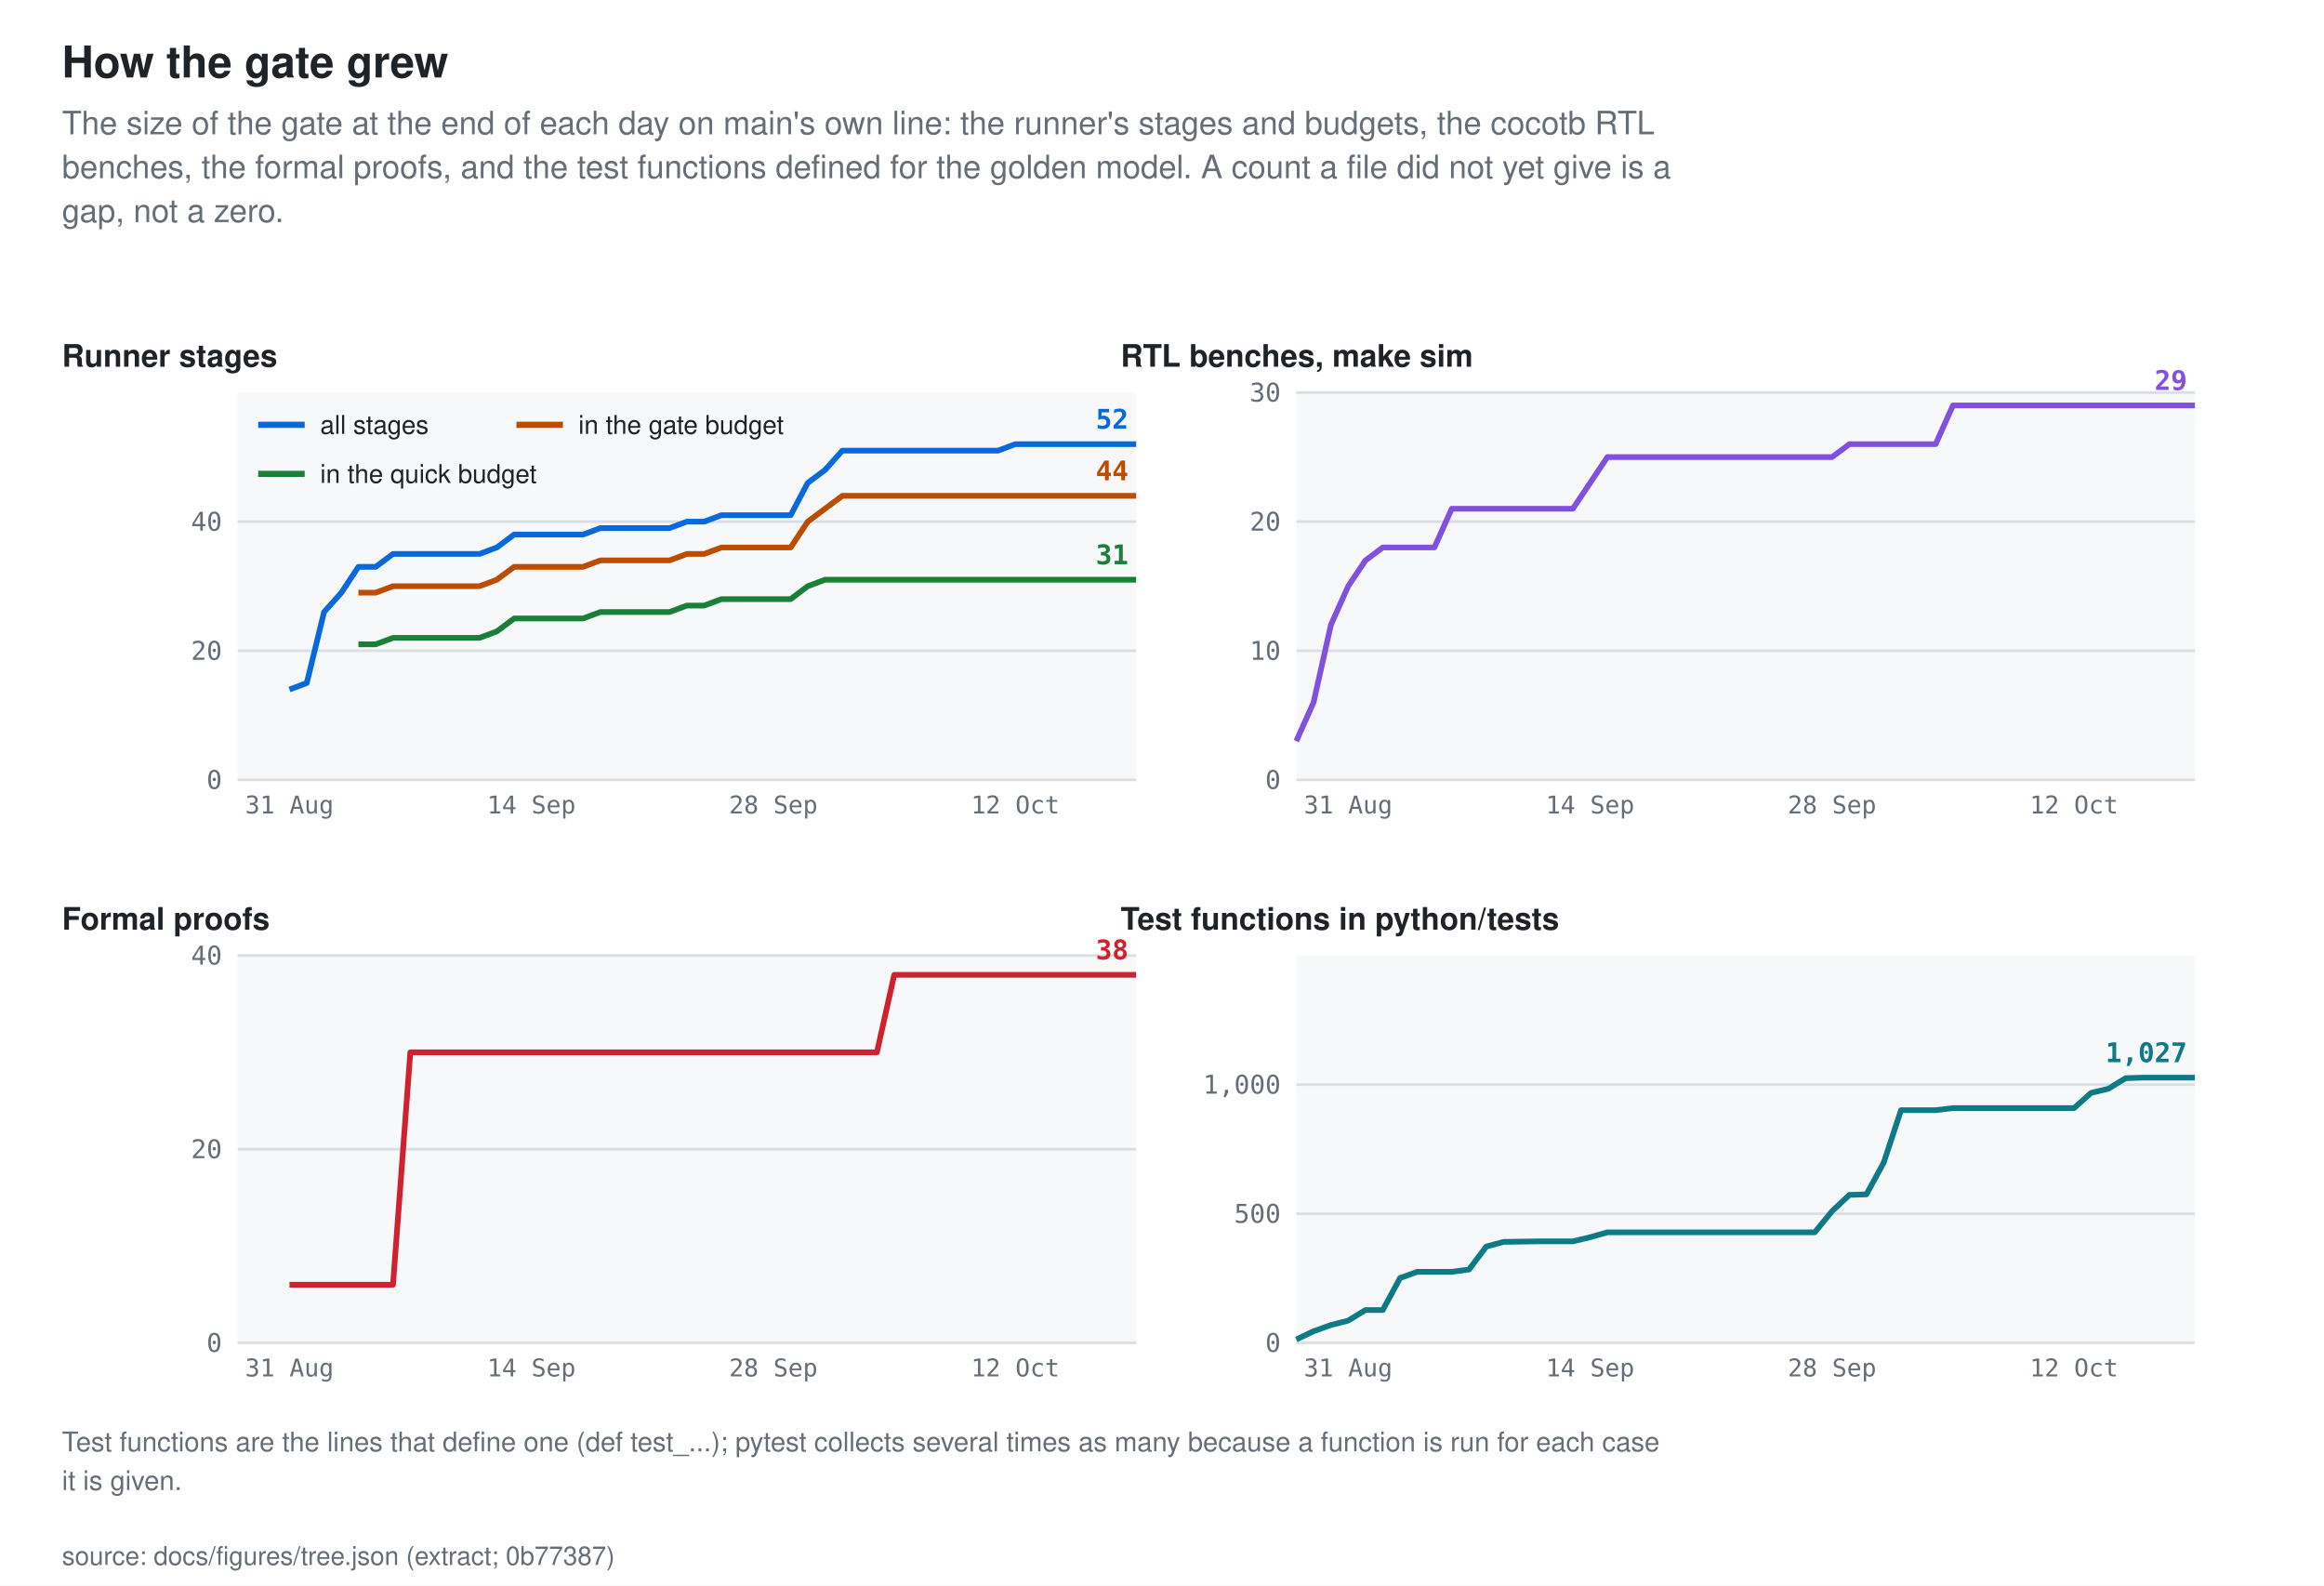
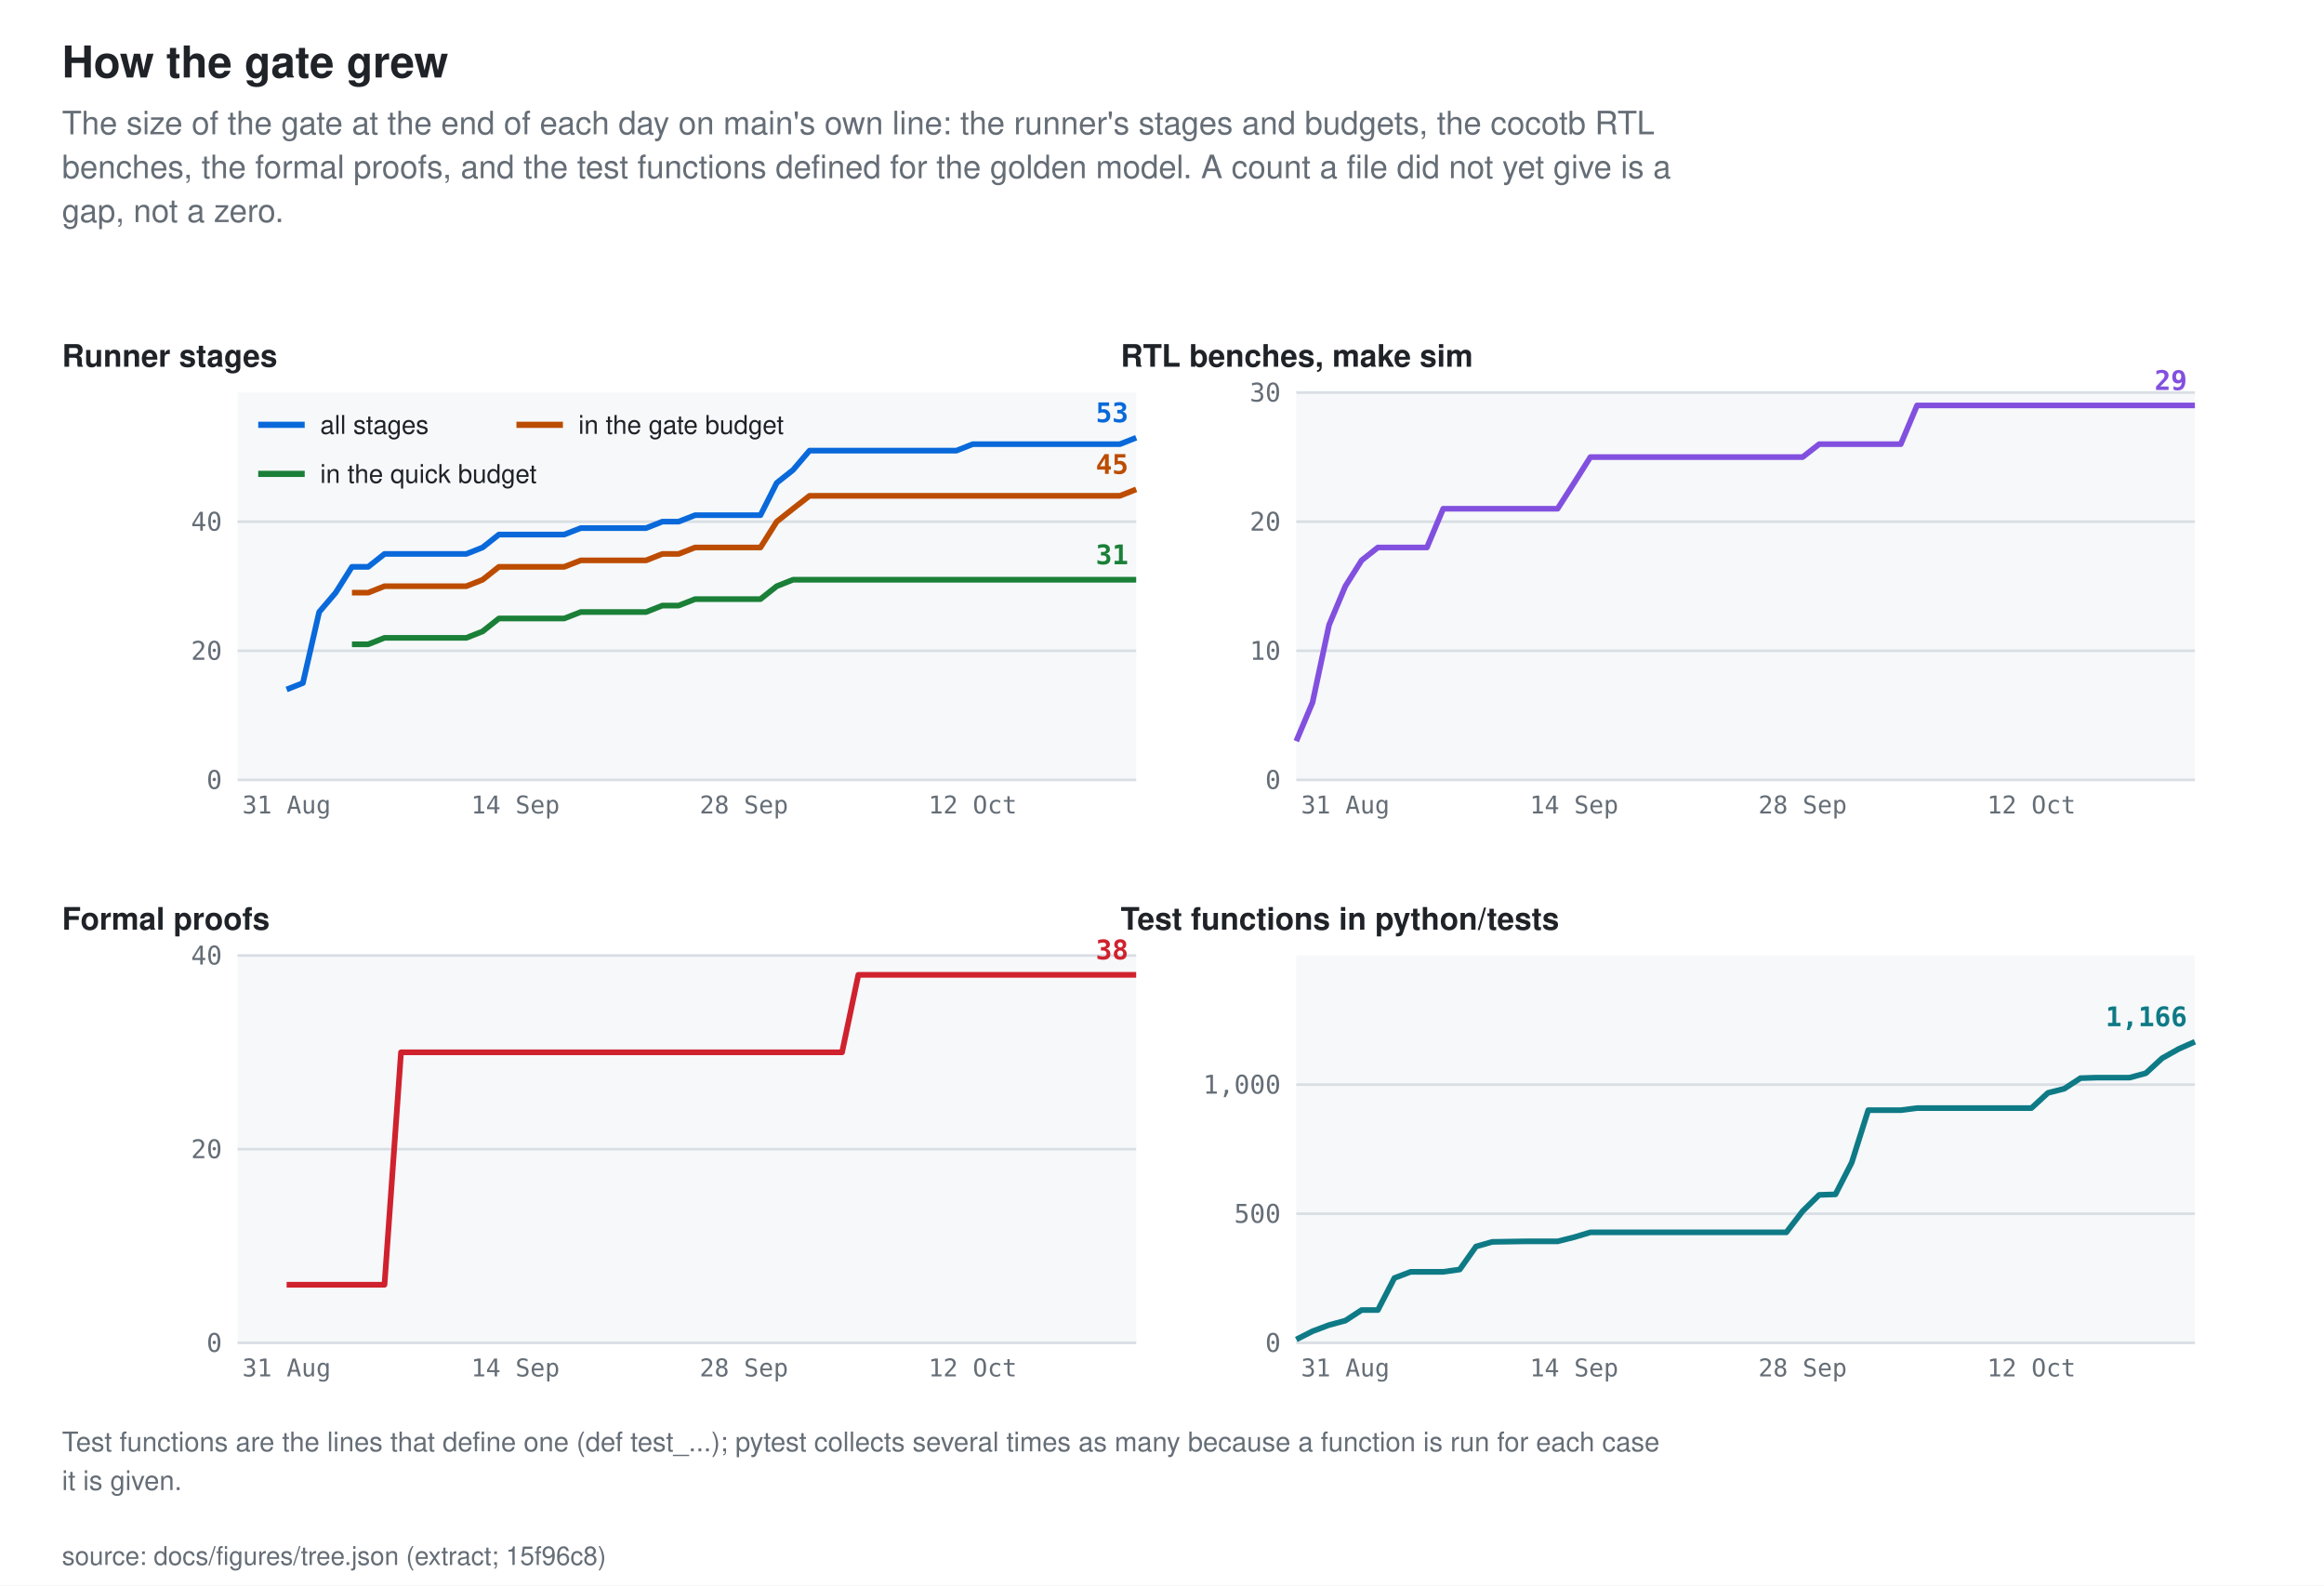
- <svg xmlns="http://www.w3.org/2000/svg" width="900" height="614" viewBox="0 0 900 614" role="img" aria-label="Four small charts over time: the verification runner's stages (52, of which 44 in the gate budget and 31 in the quick one), the RTL benches (29), the formal proofs (38) and the golden-model test functions (1,027).">
+ <svg xmlns="http://www.w3.org/2000/svg" width="900" height="614" viewBox="0 0 900 614" role="img" aria-label="Four small charts over time: the verification runner's stages (53, of which 45 in the gate budget and 31 in the quick one), the RTL benches (29), the formal proofs (38) and the golden-model test functions (1,166).">
  <rect width="900" height="614" fill="#ffffff" />
  <text x="24.0" y="30.0" font-family="-apple-system,BlinkMacSystemFont,'Segoe UI',Helvetica,Arial,sans-serif" font-size="17" fill="#1f2328" font-weight="600">How the gate grew</text>
  <text x="24.0" y="52.0" font-family="-apple-system,BlinkMacSystemFont,'Segoe UI',Helvetica,Arial,sans-serif" font-size="12.5" fill="#656d76">The size of the gate at the end of each day on main's own line: the runner's stages and budgets, the cocotb RTL</text>
  <text x="24.0" y="69.0" font-family="-apple-system,BlinkMacSystemFont,'Segoe UI',Helvetica,Arial,sans-serif" font-size="12.5" fill="#656d76">benches, the formal proofs, and the test functions defined for the golden model. A count a file did not yet give is a</text>
  <text x="24.0" y="86.0" font-family="-apple-system,BlinkMacSystemFont,'Segoe UI',Helvetica,Arial,sans-serif" font-size="12.5" fill="#656d76">gap, not a zero.</text>
  <text x="24.0" y="142.0" font-family="-apple-system,BlinkMacSystemFont,'Segoe UI',Helvetica,Arial,sans-serif" font-size="12" fill="#1f2328" font-weight="600">Runner stages</text>
  <rect x="92.0" y="152.0" width="348.0" height="150.0" fill="#f6f8fa" />
  <line x1="92.0" y1="302.0" x2="440.0" y2="302.0" stroke="#d8dee4" stroke-width="1" />
  <text x="86.0" y="305.5" font-family="ui-monospace,SFMono-Regular,'SF Mono',Menlo,Consolas,monospace" font-size="10" fill="#656d76" text-anchor="end">0</text>
  <line x1="92.0" y1="252.0" x2="440.0" y2="252.0" stroke="#d8dee4" stroke-width="1" />
  <text x="86.0" y="255.5" font-family="ui-monospace,SFMono-Regular,'SF Mono',Menlo,Consolas,monospace" font-size="10" fill="#656d76" text-anchor="end">20</text>
  <line x1="92.0" y1="202.0" x2="440.0" y2="202.0" stroke="#d8dee4" stroke-width="1" />
  <text x="86.0" y="205.5" font-family="ui-monospace,SFMono-Regular,'SF Mono',Menlo,Consolas,monospace" font-size="10" fill="#656d76" text-anchor="end">40</text>
-   <text x="112.1" y="315.0" font-family="ui-monospace,SFMono-Regular,'SF Mono',Menlo,Consolas,monospace" font-size="9.5" fill="#656d76" text-anchor="middle">31 Aug</text>
-   <text x="205.8" y="315.0" font-family="ui-monospace,SFMono-Regular,'SF Mono',Menlo,Consolas,monospace" font-size="9.5" fill="#656d76" text-anchor="middle">14 Sep</text>
-   <text x="299.5" y="315.0" font-family="ui-monospace,SFMono-Regular,'SF Mono',Menlo,Consolas,monospace" font-size="9.5" fill="#656d76" text-anchor="middle">28 Sep</text>
-   <text x="393.2" y="315.0" font-family="ui-monospace,SFMono-Regular,'SF Mono',Menlo,Consolas,monospace" font-size="9.5" fill="#656d76" text-anchor="middle">12 Oct</text>
-   <path d="M112.1,267.0 L118.8,264.5 L125.5,237.0 L132.2,229.5 L138.8,219.5 L145.5,219.5 L152.2,214.5 L158.9,214.5 L165.6,214.5 L172.3,214.5 L179.0,214.5 L185.7,214.5 L192.4,212.0 L199.1,207.0 L205.8,207.0 L212.5,207.0 L219.2,207.0 L225.8,207.0 L232.5,204.5 L239.2,204.5 L245.9,204.5 L252.6,204.5 L259.3,204.5 L266.0,202.0 L272.7,202.0 L279.4,199.5 L286.1,199.5 L292.8,199.5 L299.5,199.5 L306.2,199.5 L312.8,187.0 L319.5,182.0 L326.2,174.5 L332.9,174.5 L339.6,174.5 L346.3,174.5 L353.0,174.5 L359.7,174.5 L366.4,174.5 L373.1,174.5 L379.8,174.5 L386.5,174.5 L393.2,172.0 L399.8,172.0 L406.5,172.0 L413.2,172.0 L419.9,172.0 L426.6,172.0 L433.3,172.0 L440.0,172.0" fill="none" stroke="#0969da" stroke-width="2.2" stroke-linejoin="round" />
-   <text x="437.0" y="166.0" font-family="ui-monospace,SFMono-Regular,'SF Mono',Menlo,Consolas,monospace" font-size="10.5" fill="#0969da" font-weight="600" text-anchor="end">52</text>
-   <path d="M138.8,229.5 L145.5,229.5 L152.2,227.0 L158.9,227.0 L165.6,227.0 L172.3,227.0 L179.0,227.0 L185.7,227.0 L192.4,224.5 L199.1,219.5 L205.8,219.5 L212.5,219.5 L219.2,219.5 L225.8,219.5 L232.5,217.0 L239.2,217.0 L245.9,217.0 L252.6,217.0 L259.3,217.0 L266.0,214.5 L272.7,214.5 L279.4,212.0 L286.1,212.0 L292.8,212.0 L299.5,212.0 L306.2,212.0 L312.8,202.0 L319.5,197.0 L326.2,192.0 L332.9,192.0 L339.6,192.0 L346.3,192.0 L353.0,192.0 L359.7,192.0 L366.4,192.0 L373.1,192.0 L379.8,192.0 L386.5,192.0 L393.2,192.0 L399.8,192.0 L406.5,192.0 L413.2,192.0 L419.9,192.0 L426.6,192.0 L433.3,192.0 L440.0,192.0" fill="none" stroke="#bc4c00" stroke-width="2.2" stroke-linejoin="round" />
-   <text x="437.0" y="186.0" font-family="ui-monospace,SFMono-Regular,'SF Mono',Menlo,Consolas,monospace" font-size="10.5" fill="#bc4c00" font-weight="600" text-anchor="end">44</text>
-   <path d="M138.8,249.5 L145.5,249.5 L152.2,247.0 L158.9,247.0 L165.6,247.0 L172.3,247.0 L179.0,247.0 L185.7,247.0 L192.4,244.5 L199.1,239.5 L205.8,239.5 L212.5,239.5 L219.2,239.5 L225.8,239.5 L232.5,237.0 L239.2,237.0 L245.9,237.0 L252.6,237.0 L259.3,237.0 L266.0,234.5 L272.7,234.5 L279.4,232.0 L286.1,232.0 L292.8,232.0 L299.5,232.0 L306.2,232.0 L312.8,227.0 L319.5,224.5 L326.2,224.5 L332.9,224.5 L339.6,224.5 L346.3,224.5 L353.0,224.5 L359.7,224.5 L366.4,224.5 L373.1,224.5 L379.8,224.5 L386.5,224.5 L393.2,224.5 L399.8,224.5 L406.5,224.5 L413.2,224.5 L419.9,224.5 L426.6,224.5 L433.3,224.5 L440.0,224.5" fill="none" stroke="#1a7f37" stroke-width="2.2" stroke-linejoin="round" />
+   <text x="111.0" y="315.0" font-family="ui-monospace,SFMono-Regular,'SF Mono',Menlo,Consolas,monospace" font-size="9.5" fill="#656d76" text-anchor="middle">31 Aug</text>
+   <text x="199.6" y="315.0" font-family="ui-monospace,SFMono-Regular,'SF Mono',Menlo,Consolas,monospace" font-size="9.5" fill="#656d76" text-anchor="middle">14 Sep</text>
+   <text x="288.1" y="315.0" font-family="ui-monospace,SFMono-Regular,'SF Mono',Menlo,Consolas,monospace" font-size="9.5" fill="#656d76" text-anchor="middle">28 Sep</text>
+   <text x="376.7" y="315.0" font-family="ui-monospace,SFMono-Regular,'SF Mono',Menlo,Consolas,monospace" font-size="9.5" fill="#656d76" text-anchor="middle">12 Oct</text>
+   <path d="M111.0,267.0 L117.3,264.5 L123.6,237.0 L130.0,229.5 L136.3,219.5 L142.6,219.5 L148.9,214.5 L155.3,214.5 L161.6,214.5 L167.9,214.5 L174.3,214.5 L180.6,214.5 L186.9,212.0 L193.2,207.0 L199.6,207.0 L205.9,207.0 L212.2,207.0 L218.5,207.0 L224.9,204.5 L231.2,204.5 L237.5,204.5 L243.9,204.5 L250.2,204.5 L256.5,202.0 L262.8,202.0 L269.2,199.5 L275.5,199.5 L281.8,199.5 L288.1,199.5 L294.5,199.5 L300.8,187.0 L307.1,182.0 L313.5,174.5 L319.8,174.5 L326.1,174.5 L332.4,174.5 L338.8,174.5 L345.1,174.5 L351.4,174.5 L357.7,174.5 L364.1,174.5 L370.4,174.5 L376.7,172.0 L383.1,172.0 L389.4,172.0 L395.7,172.0 L402.0,172.0 L408.4,172.0 L414.7,172.0 L421.0,172.0 L427.3,172.0 L433.7,172.0 L440.0,169.5" fill="none" stroke="#0969da" stroke-width="2.2" stroke-linejoin="round" />
+   <text x="437.0" y="163.5" font-family="ui-monospace,SFMono-Regular,'SF Mono',Menlo,Consolas,monospace" font-size="10.5" fill="#0969da" font-weight="600" text-anchor="end">53</text>
+   <path d="M136.3,229.5 L142.6,229.5 L148.9,227.0 L155.3,227.0 L161.6,227.0 L167.9,227.0 L174.3,227.0 L180.6,227.0 L186.9,224.5 L193.2,219.5 L199.6,219.5 L205.9,219.5 L212.2,219.5 L218.5,219.5 L224.9,217.0 L231.2,217.0 L237.5,217.0 L243.9,217.0 L250.2,217.0 L256.5,214.5 L262.8,214.5 L269.2,212.0 L275.5,212.0 L281.8,212.0 L288.1,212.0 L294.5,212.0 L300.8,202.0 L307.1,197.0 L313.5,192.0 L319.8,192.0 L326.1,192.0 L332.4,192.0 L338.8,192.0 L345.1,192.0 L351.4,192.0 L357.7,192.0 L364.1,192.0 L370.4,192.0 L376.7,192.0 L383.1,192.0 L389.4,192.0 L395.7,192.0 L402.0,192.0 L408.4,192.0 L414.7,192.0 L421.0,192.0 L427.3,192.0 L433.7,192.0 L440.0,189.5" fill="none" stroke="#bc4c00" stroke-width="2.2" stroke-linejoin="round" />
+   <text x="437.0" y="183.5" font-family="ui-monospace,SFMono-Regular,'SF Mono',Menlo,Consolas,monospace" font-size="10.5" fill="#bc4c00" font-weight="600" text-anchor="end">45</text>
+   <path d="M136.3,249.5 L142.6,249.5 L148.9,247.0 L155.3,247.0 L161.6,247.0 L167.9,247.0 L174.3,247.0 L180.6,247.0 L186.9,244.5 L193.2,239.5 L199.6,239.5 L205.9,239.5 L212.2,239.5 L218.5,239.5 L224.9,237.0 L231.2,237.0 L237.5,237.0 L243.9,237.0 L250.2,237.0 L256.5,234.5 L262.8,234.5 L269.2,232.0 L275.5,232.0 L281.8,232.0 L288.1,232.0 L294.5,232.0 L300.8,227.0 L307.1,224.5 L313.5,224.5 L319.8,224.5 L326.1,224.5 L332.4,224.5 L338.8,224.5 L345.1,224.5 L351.4,224.5 L357.7,224.5 L364.1,224.5 L370.4,224.5 L376.7,224.5 L383.1,224.5 L389.4,224.5 L395.7,224.5 L402.0,224.5 L408.4,224.5 L414.7,224.5 L421.0,224.5 L427.3,224.5 L433.7,224.5 L440.0,224.5" fill="none" stroke="#1a7f37" stroke-width="2.2" stroke-linejoin="round" />
  <text x="437.0" y="218.5" font-family="ui-monospace,SFMono-Regular,'SF Mono',Menlo,Consolas,monospace" font-size="10.5" fill="#1a7f37" font-weight="600" text-anchor="end">31</text>
  <line x1="100.0" y1="164.5" x2="118.0" y2="164.5" stroke="#0969da" stroke-width="2.4" />
  <text x="124.0" y="168.0" font-family="-apple-system,BlinkMacSystemFont,'Segoe UI',Helvetica,Arial,sans-serif" font-size="10" fill="#1f2328">all stages</text>
  <line x1="200.0" y1="164.5" x2="218.0" y2="164.5" stroke="#bc4c00" stroke-width="2.4" />
  <text x="224.0" y="168.0" font-family="-apple-system,BlinkMacSystemFont,'Segoe UI',Helvetica,Arial,sans-serif" font-size="10" fill="#1f2328">in the gate budget</text>
  <line x1="100.0" y1="183.5" x2="118.0" y2="183.5" stroke="#1a7f37" stroke-width="2.4" />
  <text x="124.0" y="187.0" font-family="-apple-system,BlinkMacSystemFont,'Segoe UI',Helvetica,Arial,sans-serif" font-size="10" fill="#1f2328">in the quick budget</text>
  <text x="434.0" y="142.0" font-family="-apple-system,BlinkMacSystemFont,'Segoe UI',Helvetica,Arial,sans-serif" font-size="12" fill="#1f2328" font-weight="600">RTL benches, make sim</text>
  <rect x="502.0" y="152.0" width="348.0" height="150.0" fill="#f6f8fa" />
  <line x1="502.0" y1="302.0" x2="850.0" y2="302.0" stroke="#d8dee4" stroke-width="1" />
  <text x="496.0" y="305.5" font-family="ui-monospace,SFMono-Regular,'SF Mono',Menlo,Consolas,monospace" font-size="10" fill="#656d76" text-anchor="end">0</text>
  <line x1="502.0" y1="252.0" x2="850.0" y2="252.0" stroke="#d8dee4" stroke-width="1" />
  <text x="496.0" y="255.5" font-family="ui-monospace,SFMono-Regular,'SF Mono',Menlo,Consolas,monospace" font-size="10" fill="#656d76" text-anchor="end">10</text>
  <line x1="502.0" y1="202.0" x2="850.0" y2="202.0" stroke="#d8dee4" stroke-width="1" />
  <text x="496.0" y="205.5" font-family="ui-monospace,SFMono-Regular,'SF Mono',Menlo,Consolas,monospace" font-size="10" fill="#656d76" text-anchor="end">20</text>
  <line x1="502.0" y1="152.0" x2="850.0" y2="152.0" stroke="#d8dee4" stroke-width="1" />
  <text x="496.0" y="155.5" font-family="ui-monospace,SFMono-Regular,'SF Mono',Menlo,Consolas,monospace" font-size="10" fill="#656d76" text-anchor="end">30</text>
-   <text x="522.1" y="315.0" font-family="ui-monospace,SFMono-Regular,'SF Mono',Menlo,Consolas,monospace" font-size="9.5" fill="#656d76" text-anchor="middle">31 Aug</text>
-   <text x="615.8" y="315.0" font-family="ui-monospace,SFMono-Regular,'SF Mono',Menlo,Consolas,monospace" font-size="9.5" fill="#656d76" text-anchor="middle">14 Sep</text>
-   <text x="709.5" y="315.0" font-family="ui-monospace,SFMono-Regular,'SF Mono',Menlo,Consolas,monospace" font-size="9.5" fill="#656d76" text-anchor="middle">28 Sep</text>
-   <text x="803.2" y="315.0" font-family="ui-monospace,SFMono-Regular,'SF Mono',Menlo,Consolas,monospace" font-size="9.5" fill="#656d76" text-anchor="middle">12 Oct</text>
-   <path d="M502.0,287.0 L508.7,272.0 L515.4,242.0 L522.1,227.0 L528.8,217.0 L535.5,212.0 L542.2,212.0 L548.8,212.0 L555.5,212.0 L562.2,197.0 L568.9,197.0 L575.6,197.0 L582.3,197.0 L589.0,197.0 L595.7,197.0 L602.4,197.0 L609.1,197.0 L615.8,187.0 L622.5,177.0 L629.2,177.0 L635.8,177.0 L642.5,177.0 L649.2,177.0 L655.9,177.0 L662.6,177.0 L669.3,177.0 L676.0,177.0 L682.7,177.0 L689.4,177.0 L696.1,177.0 L702.8,177.0 L709.5,177.0 L716.2,172.0 L722.8,172.0 L729.5,172.0 L736.2,172.0 L742.9,172.0 L749.6,172.0 L756.3,157.0 L763.0,157.0 L769.7,157.0 L776.4,157.0 L783.1,157.0 L789.8,157.0 L796.5,157.0 L803.2,157.0 L809.8,157.0 L816.5,157.0 L823.2,157.0 L829.9,157.0 L836.6,157.0 L843.3,157.0 L850.0,157.0" fill="none" stroke="#8250df" stroke-width="2.2" stroke-linejoin="round" />
+   <text x="521.0" y="315.0" font-family="ui-monospace,SFMono-Regular,'SF Mono',Menlo,Consolas,monospace" font-size="9.5" fill="#656d76" text-anchor="middle">31 Aug</text>
+   <text x="609.6" y="315.0" font-family="ui-monospace,SFMono-Regular,'SF Mono',Menlo,Consolas,monospace" font-size="9.5" fill="#656d76" text-anchor="middle">14 Sep</text>
+   <text x="698.1" y="315.0" font-family="ui-monospace,SFMono-Regular,'SF Mono',Menlo,Consolas,monospace" font-size="9.5" fill="#656d76" text-anchor="middle">28 Sep</text>
+   <text x="786.7" y="315.0" font-family="ui-monospace,SFMono-Regular,'SF Mono',Menlo,Consolas,monospace" font-size="9.5" fill="#656d76" text-anchor="middle">12 Oct</text>
+   <path d="M502.0,287.0 L508.3,272.0 L514.7,242.0 L521.0,227.0 L527.3,217.0 L533.6,212.0 L540.0,212.0 L546.3,212.0 L552.6,212.0 L558.9,197.0 L565.3,197.0 L571.6,197.0 L577.9,197.0 L584.3,197.0 L590.6,197.0 L596.9,197.0 L603.2,197.0 L609.6,187.0 L615.9,177.0 L622.2,177.0 L628.5,177.0 L634.9,177.0 L641.2,177.0 L647.5,177.0 L653.9,177.0 L660.2,177.0 L666.5,177.0 L672.8,177.0 L679.2,177.0 L685.5,177.0 L691.8,177.0 L698.1,177.0 L704.5,172.0 L710.8,172.0 L717.1,172.0 L723.5,172.0 L729.8,172.0 L736.1,172.0 L742.4,157.0 L748.8,157.0 L755.1,157.0 L761.4,157.0 L767.7,157.0 L774.1,157.0 L780.4,157.0 L786.7,157.0 L793.1,157.0 L799.4,157.0 L805.7,157.0 L812.0,157.0 L818.4,157.0 L824.7,157.0 L831.0,157.0 L837.3,157.0 L843.7,157.0 L850.0,157.0" fill="none" stroke="#8250df" stroke-width="2.2" stroke-linejoin="round" />
  <text x="847.0" y="151.0" font-family="ui-monospace,SFMono-Regular,'SF Mono',Menlo,Consolas,monospace" font-size="10.5" fill="#8250df" font-weight="600" text-anchor="end">29</text>
  <text x="24.0" y="360.0" font-family="-apple-system,BlinkMacSystemFont,'Segoe UI',Helvetica,Arial,sans-serif" font-size="12" fill="#1f2328" font-weight="600">Formal proofs</text>
  <rect x="92.0" y="370.0" width="348.0" height="150.0" fill="#f6f8fa" />
  <line x1="92.0" y1="520.0" x2="440.0" y2="520.0" stroke="#d8dee4" stroke-width="1" />
  <text x="86.0" y="523.5" font-family="ui-monospace,SFMono-Regular,'SF Mono',Menlo,Consolas,monospace" font-size="10" fill="#656d76" text-anchor="end">0</text>
  <line x1="92.0" y1="445.0" x2="440.0" y2="445.0" stroke="#d8dee4" stroke-width="1" />
  <text x="86.0" y="448.5" font-family="ui-monospace,SFMono-Regular,'SF Mono',Menlo,Consolas,monospace" font-size="10" fill="#656d76" text-anchor="end">20</text>
  <line x1="92.0" y1="370.0" x2="440.0" y2="370.0" stroke="#d8dee4" stroke-width="1" />
  <text x="86.0" y="373.5" font-family="ui-monospace,SFMono-Regular,'SF Mono',Menlo,Consolas,monospace" font-size="10" fill="#656d76" text-anchor="end">40</text>
-   <text x="112.1" y="533.0" font-family="ui-monospace,SFMono-Regular,'SF Mono',Menlo,Consolas,monospace" font-size="9.5" fill="#656d76" text-anchor="middle">31 Aug</text>
-   <text x="205.8" y="533.0" font-family="ui-monospace,SFMono-Regular,'SF Mono',Menlo,Consolas,monospace" font-size="9.5" fill="#656d76" text-anchor="middle">14 Sep</text>
-   <text x="299.5" y="533.0" font-family="ui-monospace,SFMono-Regular,'SF Mono',Menlo,Consolas,monospace" font-size="9.5" fill="#656d76" text-anchor="middle">28 Sep</text>
-   <text x="393.2" y="533.0" font-family="ui-monospace,SFMono-Regular,'SF Mono',Menlo,Consolas,monospace" font-size="9.5" fill="#656d76" text-anchor="middle">12 Oct</text>
-   <path d="M112.1,497.5 L118.8,497.5 L125.5,497.5 L132.2,497.5 L138.8,497.5 L145.5,497.5 L152.2,497.5 L158.9,407.5 L165.6,407.5 L172.3,407.5 L179.0,407.5 L185.7,407.5 L192.4,407.5 L199.1,407.5 L205.8,407.5 L212.5,407.5 L219.2,407.5 L225.8,407.5 L232.5,407.5 L239.2,407.5 L245.9,407.5 L252.6,407.5 L259.3,407.5 L266.0,407.5 L272.7,407.5 L279.4,407.5 L286.1,407.5 L292.8,407.5 L299.5,407.5 L306.2,407.5 L312.8,407.5 L319.5,407.5 L326.2,407.5 L332.9,407.5 L339.6,407.5 L346.3,377.5 L353.0,377.5 L359.7,377.5 L366.4,377.5 L373.1,377.5 L379.8,377.5 L386.5,377.5 L393.2,377.5 L399.8,377.5 L406.5,377.5 L413.2,377.5 L419.9,377.5 L426.6,377.5 L433.3,377.5 L440.0,377.5" fill="none" stroke="#cf222e" stroke-width="2.2" stroke-linejoin="round" />
+   <text x="111.0" y="533.0" font-family="ui-monospace,SFMono-Regular,'SF Mono',Menlo,Consolas,monospace" font-size="9.5" fill="#656d76" text-anchor="middle">31 Aug</text>
+   <text x="199.6" y="533.0" font-family="ui-monospace,SFMono-Regular,'SF Mono',Menlo,Consolas,monospace" font-size="9.5" fill="#656d76" text-anchor="middle">14 Sep</text>
+   <text x="288.1" y="533.0" font-family="ui-monospace,SFMono-Regular,'SF Mono',Menlo,Consolas,monospace" font-size="9.5" fill="#656d76" text-anchor="middle">28 Sep</text>
+   <text x="376.7" y="533.0" font-family="ui-monospace,SFMono-Regular,'SF Mono',Menlo,Consolas,monospace" font-size="9.5" fill="#656d76" text-anchor="middle">12 Oct</text>
+   <path d="M111.0,497.5 L117.3,497.5 L123.6,497.5 L130.0,497.5 L136.3,497.5 L142.6,497.5 L148.9,497.5 L155.3,407.5 L161.6,407.5 L167.9,407.5 L174.3,407.5 L180.6,407.5 L186.9,407.5 L193.2,407.5 L199.6,407.5 L205.9,407.5 L212.2,407.5 L218.5,407.5 L224.9,407.5 L231.2,407.5 L237.5,407.5 L243.9,407.5 L250.2,407.5 L256.5,407.5 L262.8,407.5 L269.2,407.5 L275.5,407.5 L281.8,407.5 L288.1,407.5 L294.5,407.5 L300.8,407.5 L307.1,407.5 L313.5,407.5 L319.8,407.5 L326.1,407.5 L332.4,377.5 L338.8,377.5 L345.1,377.5 L351.4,377.5 L357.7,377.5 L364.1,377.5 L370.4,377.5 L376.7,377.5 L383.1,377.5 L389.4,377.5 L395.7,377.5 L402.0,377.5 L408.4,377.5 L414.7,377.5 L421.0,377.5 L427.3,377.5 L433.7,377.5 L440.0,377.5" fill="none" stroke="#cf222e" stroke-width="2.2" stroke-linejoin="round" />
  <text x="437.0" y="371.5" font-family="ui-monospace,SFMono-Regular,'SF Mono',Menlo,Consolas,monospace" font-size="10.5" fill="#cf222e" font-weight="600" text-anchor="end">38</text>
  <text x="434.0" y="360.0" font-family="-apple-system,BlinkMacSystemFont,'Segoe UI',Helvetica,Arial,sans-serif" font-size="12" fill="#1f2328" font-weight="600">Test functions in python/tests</text>
  <rect x="502.0" y="370.0" width="348.0" height="150.0" fill="#f6f8fa" />
  <line x1="502.0" y1="520.0" x2="850.0" y2="520.0" stroke="#d8dee4" stroke-width="1" />
  <text x="496.0" y="523.5" font-family="ui-monospace,SFMono-Regular,'SF Mono',Menlo,Consolas,monospace" font-size="10" fill="#656d76" text-anchor="end">0</text>
  <line x1="502.0" y1="470.0" x2="850.0" y2="470.0" stroke="#d8dee4" stroke-width="1" />
  <text x="496.0" y="473.5" font-family="ui-monospace,SFMono-Regular,'SF Mono',Menlo,Consolas,monospace" font-size="10" fill="#656d76" text-anchor="end">500</text>
  <line x1="502.0" y1="420.0" x2="850.0" y2="420.0" stroke="#d8dee4" stroke-width="1" />
  <text x="496.0" y="423.5" font-family="ui-monospace,SFMono-Regular,'SF Mono',Menlo,Consolas,monospace" font-size="10" fill="#656d76" text-anchor="end">1,000</text>
-   <text x="522.1" y="533.0" font-family="ui-monospace,SFMono-Regular,'SF Mono',Menlo,Consolas,monospace" font-size="9.5" fill="#656d76" text-anchor="middle">31 Aug</text>
-   <text x="615.8" y="533.0" font-family="ui-monospace,SFMono-Regular,'SF Mono',Menlo,Consolas,monospace" font-size="9.5" fill="#656d76" text-anchor="middle">14 Sep</text>
-   <text x="709.5" y="533.0" font-family="ui-monospace,SFMono-Regular,'SF Mono',Menlo,Consolas,monospace" font-size="9.5" fill="#656d76" text-anchor="middle">28 Sep</text>
-   <text x="803.2" y="533.0" font-family="ui-monospace,SFMono-Regular,'SF Mono',Menlo,Consolas,monospace" font-size="9.5" fill="#656d76" text-anchor="middle">12 Oct</text>
-   <path d="M502.0,518.7 L508.7,515.5 L515.4,513.1 L522.1,511.4 L528.8,507.3 L535.5,507.3 L542.2,494.9 L548.8,492.5 L555.5,492.5 L562.2,492.5 L568.9,491.6 L575.6,482.7 L582.3,480.9 L589.0,480.8 L595.7,480.7 L602.4,480.7 L609.1,480.7 L615.8,479.1 L622.5,477.2 L629.2,477.2 L635.8,477.2 L642.5,477.2 L649.2,477.2 L655.9,477.2 L662.6,477.2 L669.3,477.2 L676.0,477.2 L682.7,477.2 L689.4,477.2 L696.1,477.2 L702.8,477.2 L709.5,469.0 L716.2,462.7 L722.8,462.5 L729.5,450.2 L736.2,429.9 L742.9,429.9 L749.6,429.9 L756.3,429.1 L763.0,429.1 L769.7,429.1 L776.4,429.1 L783.1,429.1 L789.8,429.1 L796.5,429.1 L803.2,429.1 L809.8,423.2 L816.5,421.6 L823.2,417.5 L829.9,417.3 L836.6,417.3 L843.3,417.3 L850.0,417.3" fill="none" stroke="#0e7a86" stroke-width="2.2" stroke-linejoin="round" />
-   <text x="847.0" y="411.3" font-family="ui-monospace,SFMono-Regular,'SF Mono',Menlo,Consolas,monospace" font-size="10.5" fill="#0e7a86" font-weight="600" text-anchor="end">1,027</text>
+   <text x="521.0" y="533.0" font-family="ui-monospace,SFMono-Regular,'SF Mono',Menlo,Consolas,monospace" font-size="9.5" fill="#656d76" text-anchor="middle">31 Aug</text>
+   <text x="609.6" y="533.0" font-family="ui-monospace,SFMono-Regular,'SF Mono',Menlo,Consolas,monospace" font-size="9.5" fill="#656d76" text-anchor="middle">14 Sep</text>
+   <text x="698.1" y="533.0" font-family="ui-monospace,SFMono-Regular,'SF Mono',Menlo,Consolas,monospace" font-size="9.5" fill="#656d76" text-anchor="middle">28 Sep</text>
+   <text x="786.7" y="533.0" font-family="ui-monospace,SFMono-Regular,'SF Mono',Menlo,Consolas,monospace" font-size="9.5" fill="#656d76" text-anchor="middle">12 Oct</text>
+   <path d="M502.0,518.7 L508.3,515.5 L514.7,513.1 L521.0,511.4 L527.3,507.3 L533.6,507.3 L540.0,494.9 L546.3,492.5 L552.6,492.5 L558.9,492.5 L565.3,491.6 L571.6,482.7 L577.9,480.9 L584.3,480.8 L590.6,480.7 L596.9,480.7 L603.2,480.7 L609.6,479.1 L615.9,477.2 L622.2,477.2 L628.5,477.2 L634.9,477.2 L641.2,477.2 L647.5,477.2 L653.9,477.2 L660.2,477.2 L666.5,477.2 L672.8,477.2 L679.2,477.2 L685.5,477.2 L691.8,477.2 L698.1,469.0 L704.5,462.7 L710.8,462.5 L717.1,450.2 L723.5,429.9 L729.8,429.9 L736.1,429.9 L742.4,429.1 L748.8,429.1 L755.1,429.1 L761.4,429.1 L767.7,429.1 L774.1,429.1 L780.4,429.1 L786.7,429.1 L793.1,423.2 L799.4,421.6 L805.7,417.5 L812.0,417.3 L818.4,417.3 L824.7,417.3 L831.0,415.6 L837.3,409.8 L843.7,406.2 L850.0,403.4" fill="none" stroke="#0e7a86" stroke-width="2.2" stroke-linejoin="round" />
+   <text x="847.0" y="397.4" font-family="ui-monospace,SFMono-Regular,'SF Mono',Menlo,Consolas,monospace" font-size="10.5" fill="#0e7a86" font-weight="600" text-anchor="end">1,166</text>
  <text x="24.0" y="562.0" font-family="-apple-system,BlinkMacSystemFont,'Segoe UI',Helvetica,Arial,sans-serif" font-size="10.5" fill="#656d76">Test functions are the lines that define one (def test_...); pytest collects several times as many because a function is run for each case</text>
  <text x="24.0" y="577.0" font-family="-apple-system,BlinkMacSystemFont,'Segoe UI',Helvetica,Arial,sans-serif" font-size="10.5" fill="#656d76">it is given.</text>
-   <text x="24.0" y="606.0" font-family="-apple-system,BlinkMacSystemFont,'Segoe UI',Helvetica,Arial,sans-serif" font-size="10" fill="#656d76">source: docs/figures/tree.json (extract; 0b77387)</text>
+   <text x="24.0" y="606.0" font-family="-apple-system,BlinkMacSystemFont,'Segoe UI',Helvetica,Arial,sans-serif" font-size="10" fill="#656d76">source: docs/figures/tree.json (extract; 15f96c8)</text>
</svg>
